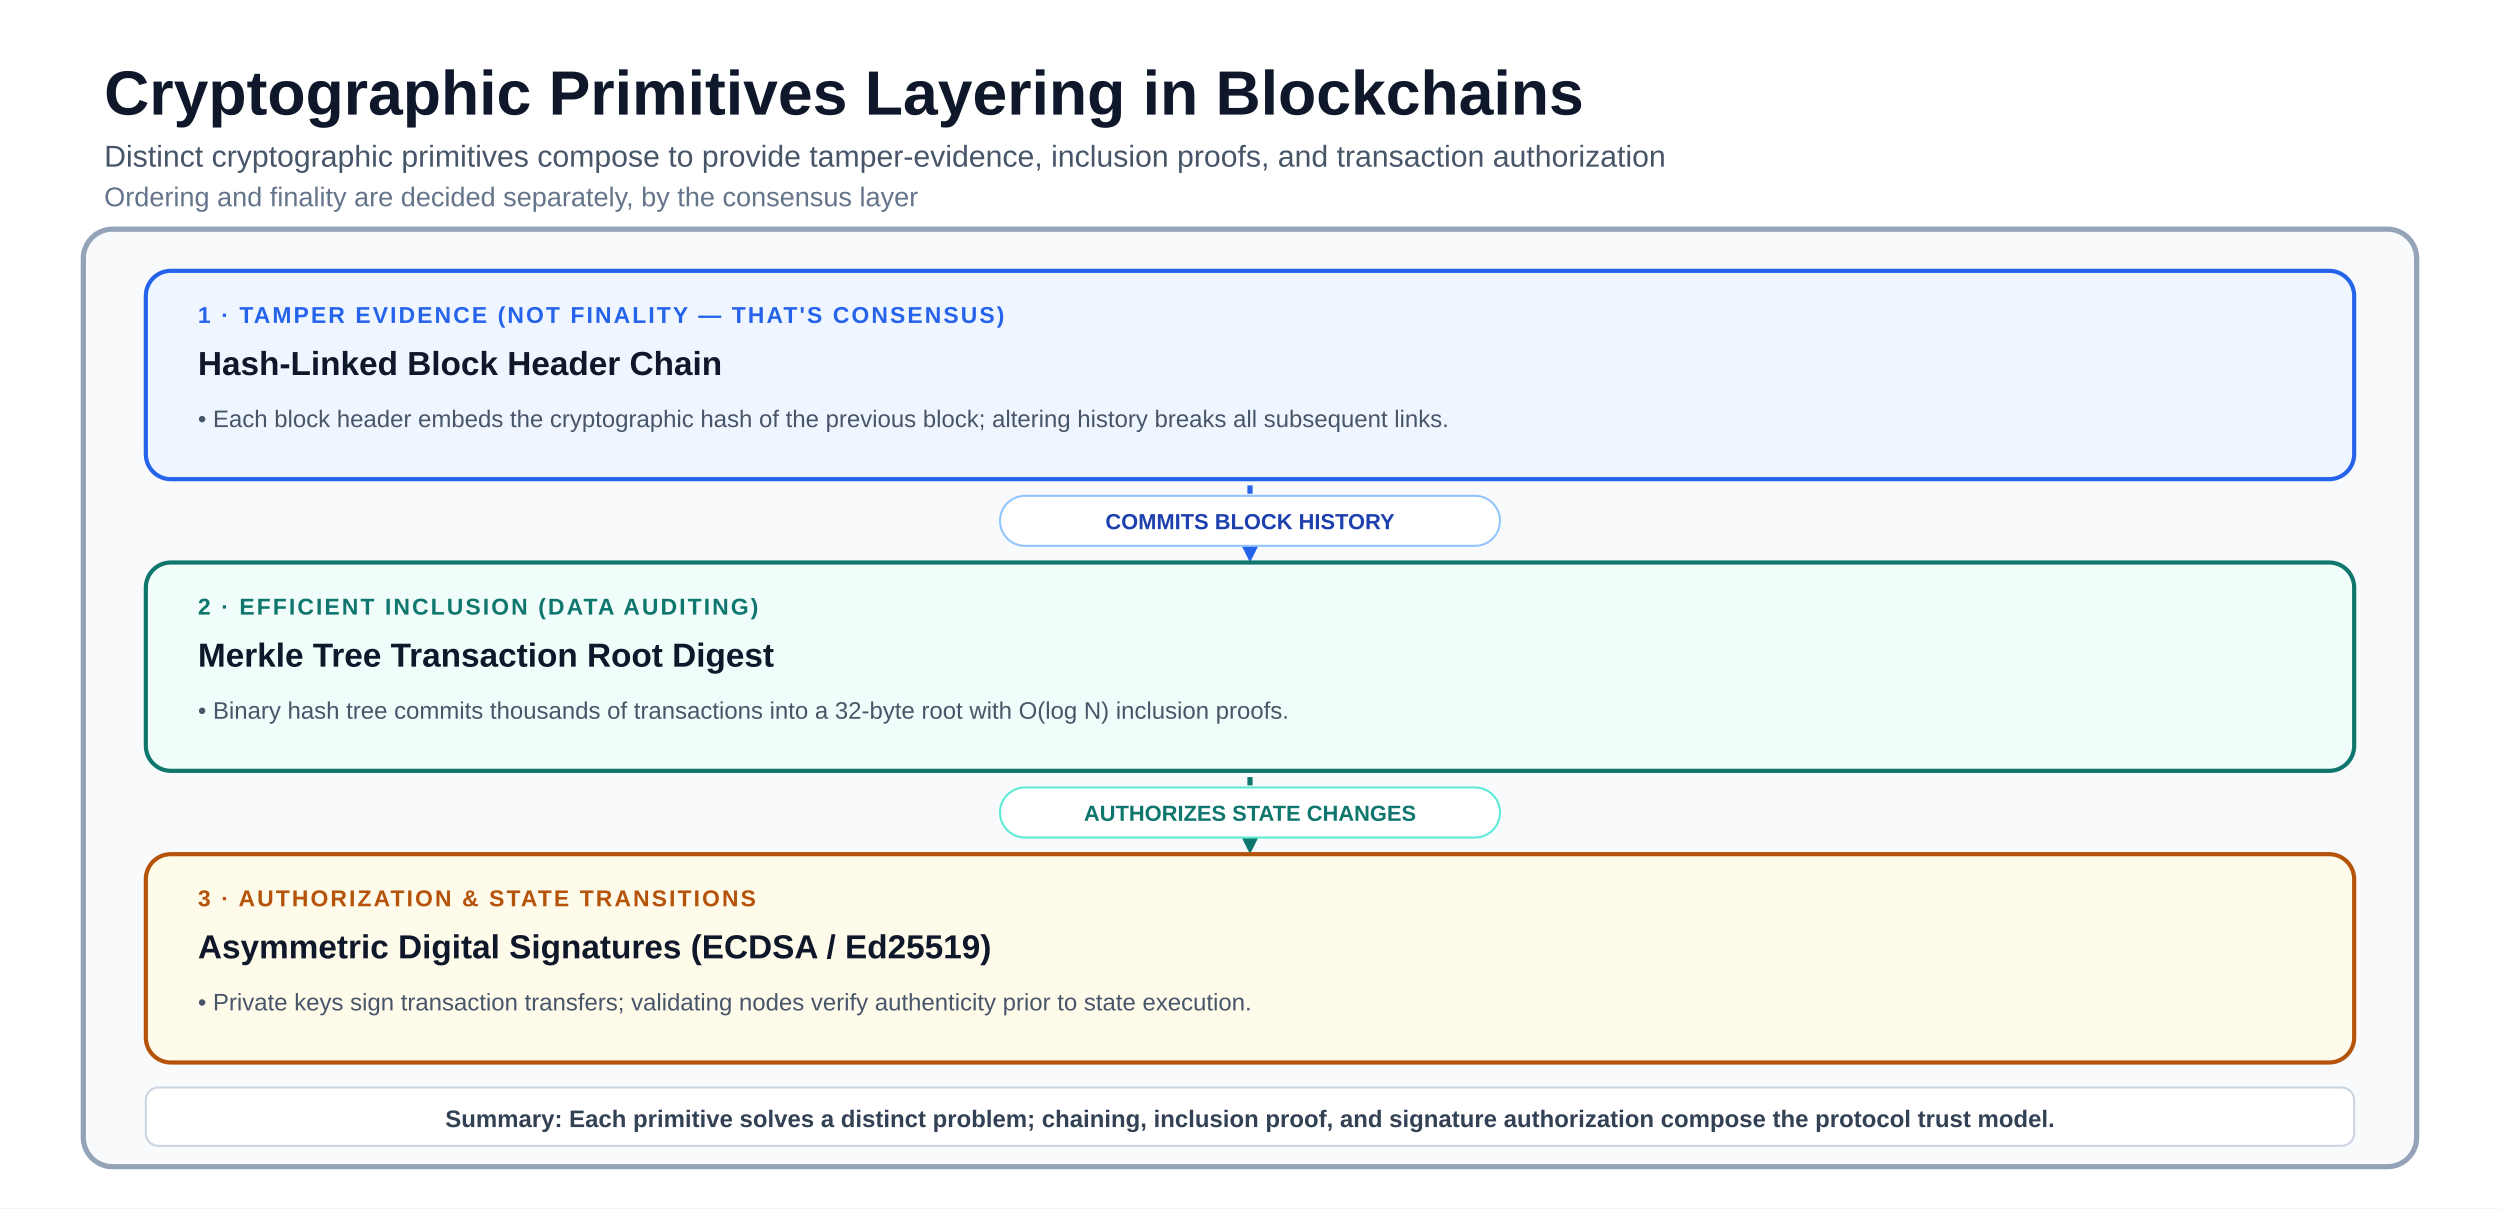
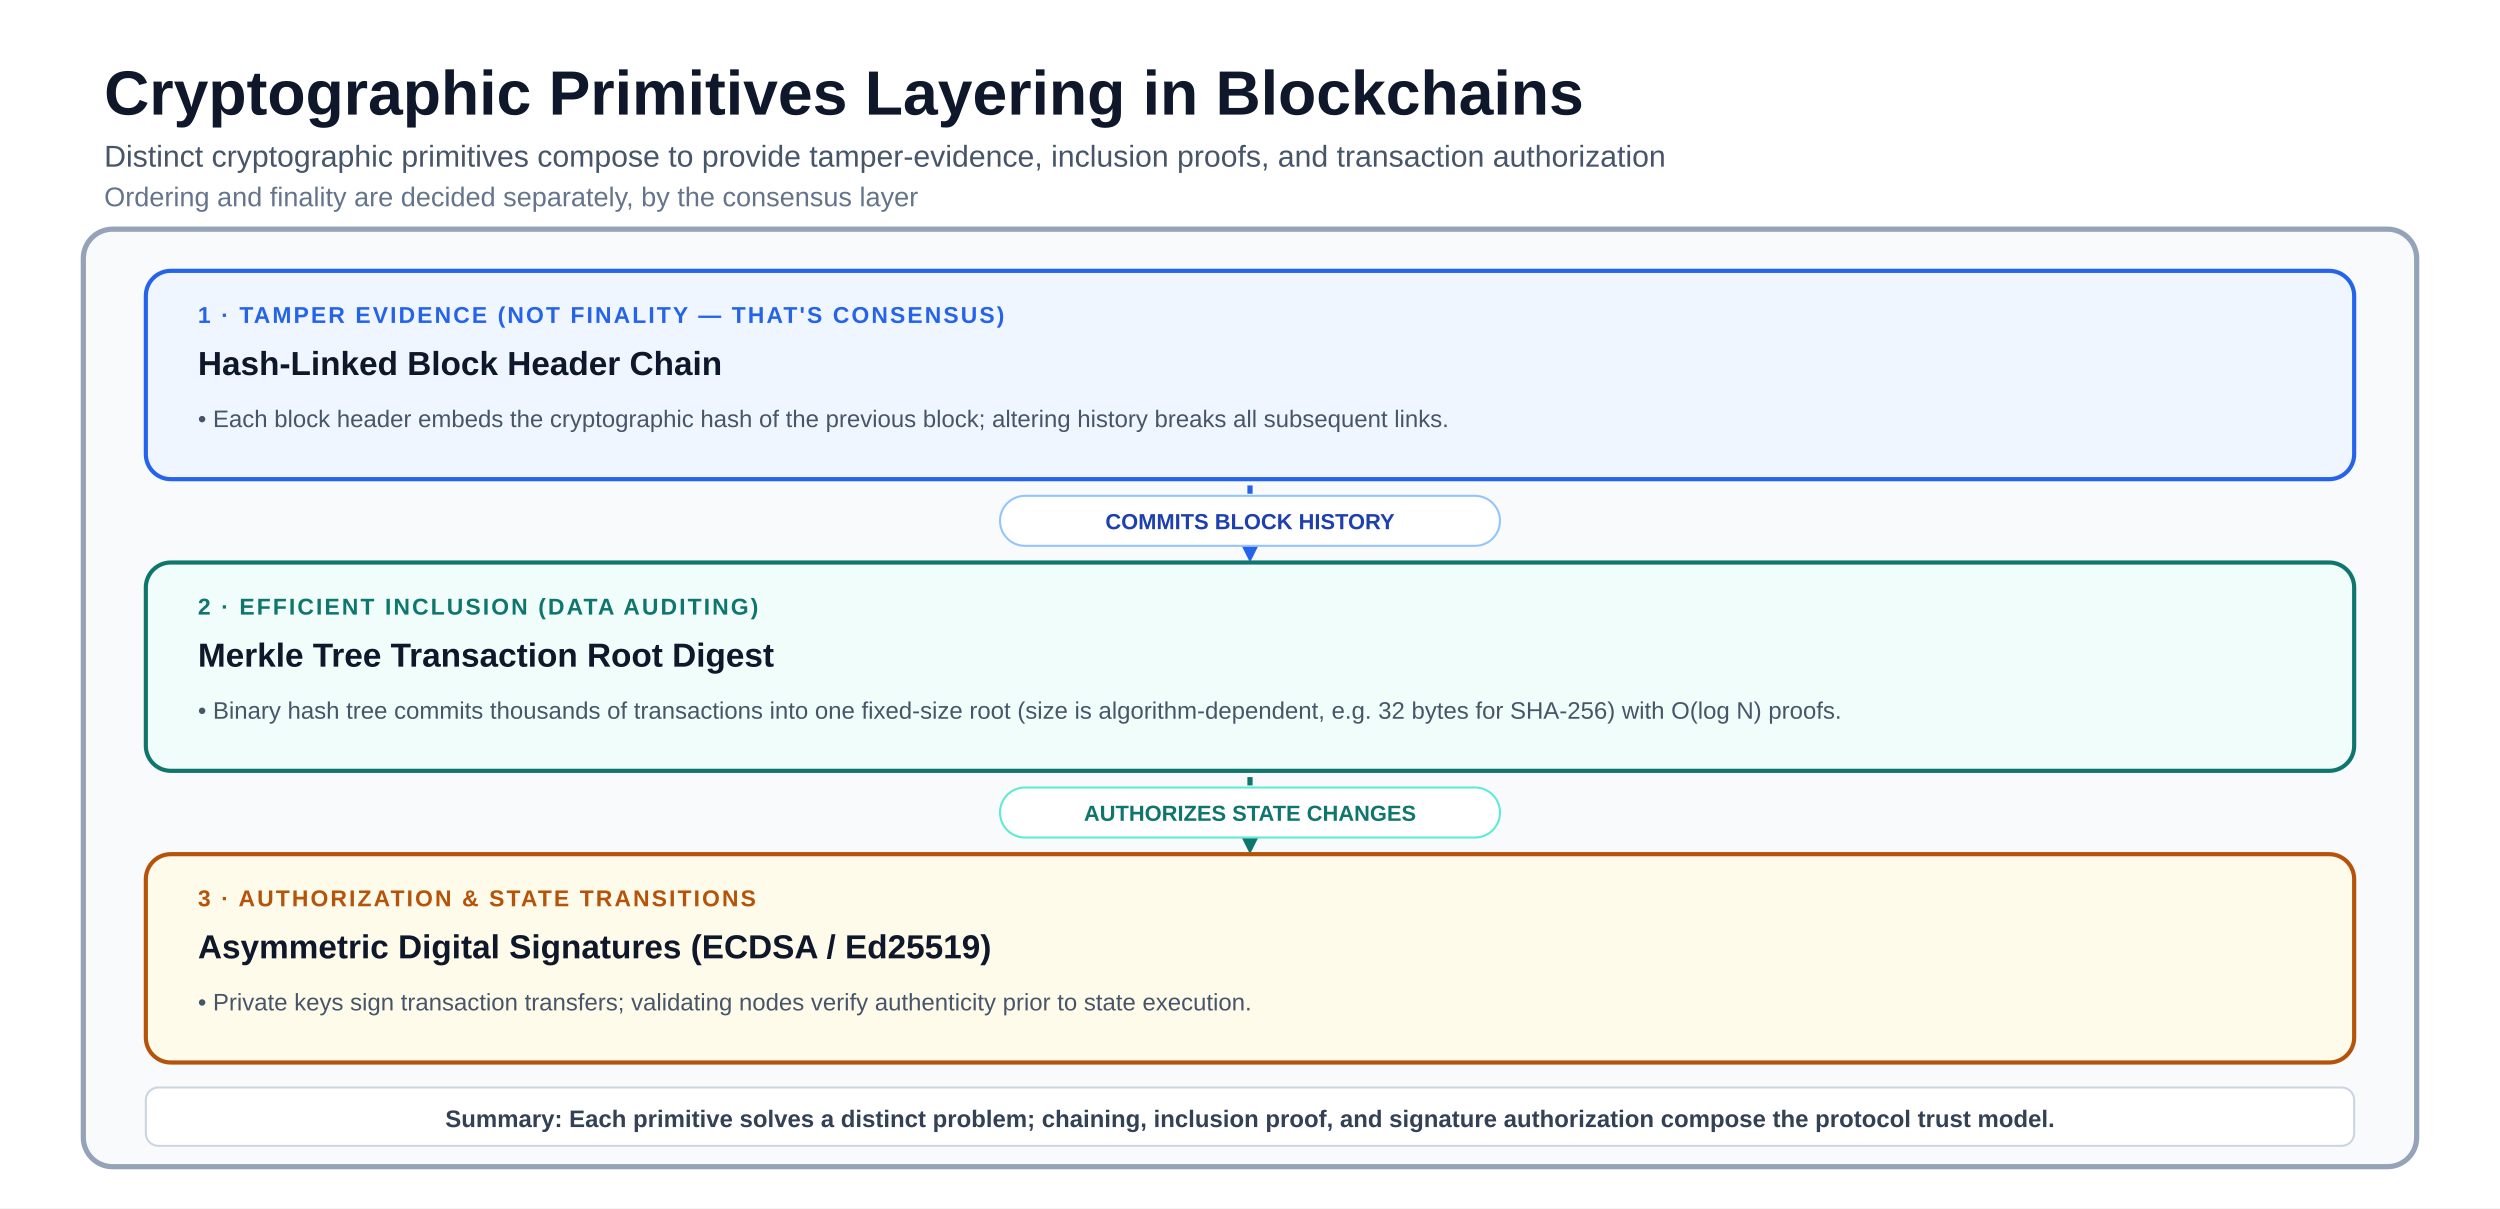
<svg xmlns="http://www.w3.org/2000/svg" viewBox="0 0 1200 580" font-family="-apple-system, BlinkMacSystemFont, 'Segoe UI', Arial, sans-serif">
  <rect width="1200" height="580" fill="#ffffff" />
  <defs>
    <marker id="arrow-blue" viewBox="0 0 10 10" refX="8.5" refY="5" markerWidth="8" markerHeight="8" orient="auto">
      <path d="M0 0 L10 5 L0 10Z" fill="#2563eb" />
    </marker>
    <marker id="arrow-teal" viewBox="0 0 10 10" refX="8.5" refY="5" markerWidth="8" markerHeight="8" orient="auto">
      <path d="M0 0 L10 5 L0 10Z" fill="#0f766e" />
    </marker>
  </defs>
  <text x="50" y="55" font-size="30" font-weight="850" fill="#0f172a">Cryptographic Primitives Layering in Blockchains</text>
  <text x="50" y="80" font-size="14.5" fill="#475569">Distinct cryptographic primitives compose to provide tamper-evidence, inclusion proofs, and transaction authorization</text>
  <text x="50" y="99" font-size="13" fill="#64748b">Ordering and finality are decided separately, by the consensus layer</text>
  <rect x="40" y="110" width="1120" height="450" rx="14" fill="#f8fafc" stroke="#94a3b8" stroke-width="2.5" />
  <rect x="70" y="130" width="1060" height="100" rx="12" fill="#eff6ff" stroke="#2563eb" stroke-width="2" />
  <text x="95" y="155" font-size="11" font-weight="900" letter-spacing="1" fill="#2563eb">1 · TAMPER EVIDENCE (NOT FINALITY — THAT'S CONSENSUS)</text>
  <text x="95" y="180" font-size="16" font-weight="800" fill="#0f172a">Hash-Linked Block Header Chain</text>
  <text x="95" y="205" font-size="11.5" fill="#475569">• Each block header embeds the cryptographic hash of the previous block; altering history breaks all subsequent links.</text>
  <path d="M 600 233 L 600 267" fill="none" stroke="#2563eb" stroke-width="2.5" stroke-dasharray="4,3" marker-end="url(#arrow-blue)" />
  <rect x="480" y="238" width="240" height="24" rx="12" fill="#ffffff" stroke="#93c5fd" stroke-width="1" />
  <text x="600" y="254" font-size="10.5" font-weight="800" fill="#1e40af" text-anchor="middle">COMMITS BLOCK HISTORY</text>
  <rect x="70" y="270" width="1060" height="100" rx="12" fill="#f0fdfa" stroke="#0f766e" stroke-width="2" />
  <text x="95" y="295" font-size="11" font-weight="900" letter-spacing="1" fill="#0f766e">2 · EFFICIENT INCLUSION (DATA AUDITING)</text>
  <text x="95" y="320" font-size="16" font-weight="800" fill="#0f172a">Merkle Tree Transaction Root Digest</text>
-   <text x="95" y="345" font-size="11.5" fill="#475569">• Binary hash tree commits thousands of transactions into a 32-byte root with O(log N) inclusion proofs.</text>
+   <text x="95" y="345" font-size="11.5" fill="#475569">• Binary hash tree commits thousands of transactions into one fixed-size root (size is algorithm-dependent, e.g. 32 bytes for SHA-256) with O(log N) proofs.</text>
  <path d="M 600 373 L 600 407" fill="none" stroke="#0f766e" stroke-width="2.5" stroke-dasharray="4,3" marker-end="url(#arrow-teal)" />
  <rect x="480" y="378" width="240" height="24" rx="12" fill="#ffffff" stroke="#5eead4" stroke-width="1" />
  <text x="600" y="394" font-size="10.5" font-weight="800" fill="#0f766e" text-anchor="middle">AUTHORIZES STATE CHANGES</text>
  <rect x="70" y="410" width="1060" height="100" rx="12" fill="#fffbeb" stroke="#b45309" stroke-width="2" />
  <text x="95" y="435" font-size="11" font-weight="900" letter-spacing="1" fill="#b45309">3 · AUTHORIZATION &amp; STATE TRANSITIONS</text>
  <text x="95" y="460" font-size="16" font-weight="800" fill="#0f172a">Asymmetric Digital Signatures (ECDSA / Ed25519)</text>
  <text x="95" y="485" font-size="11.5" fill="#475569">• Private keys sign transaction transfers; validating nodes verify authenticity prior to state execution.</text>
  <rect x="70" y="522" width="1060" height="28" rx="6" fill="#ffffff" stroke="#cbd5e1" stroke-width="1" />
  <text x="600" y="541" font-size="11.5" font-weight="700" fill="#334155" text-anchor="middle">Summary: Each primitive solves a distinct problem; chaining, inclusion proof, and signature authorization compose the protocol trust model.</text>
</svg>
